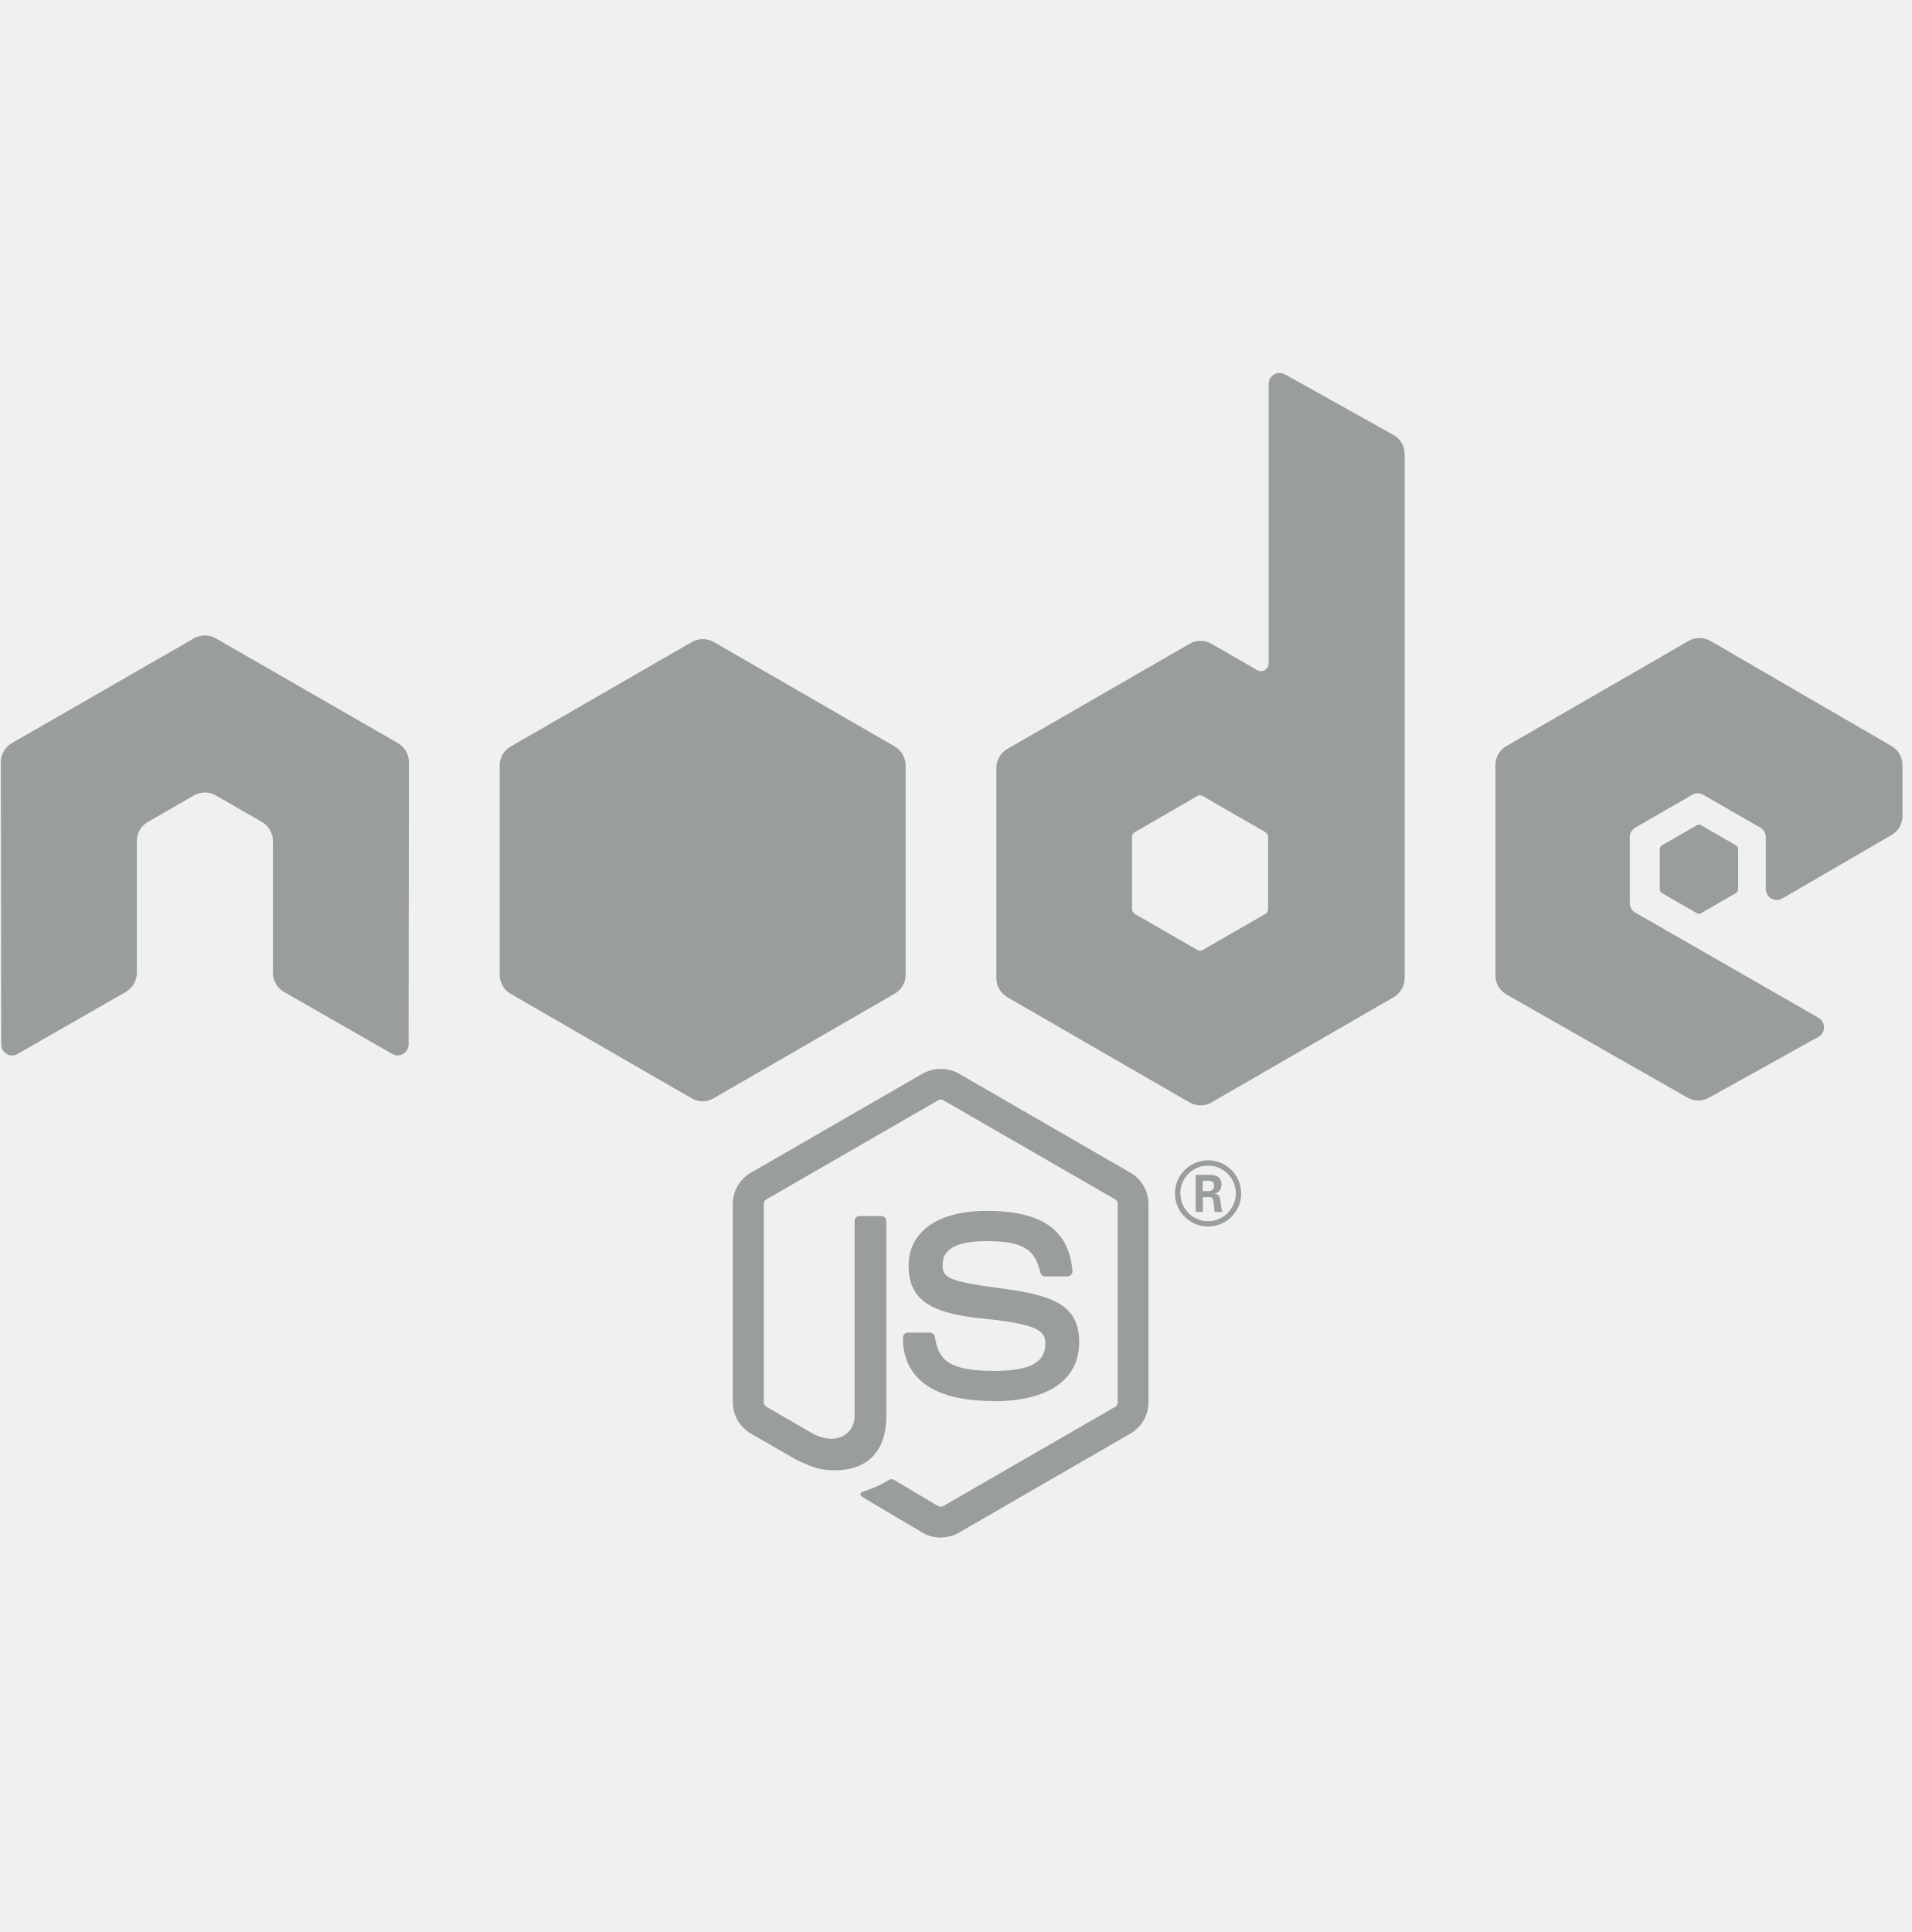
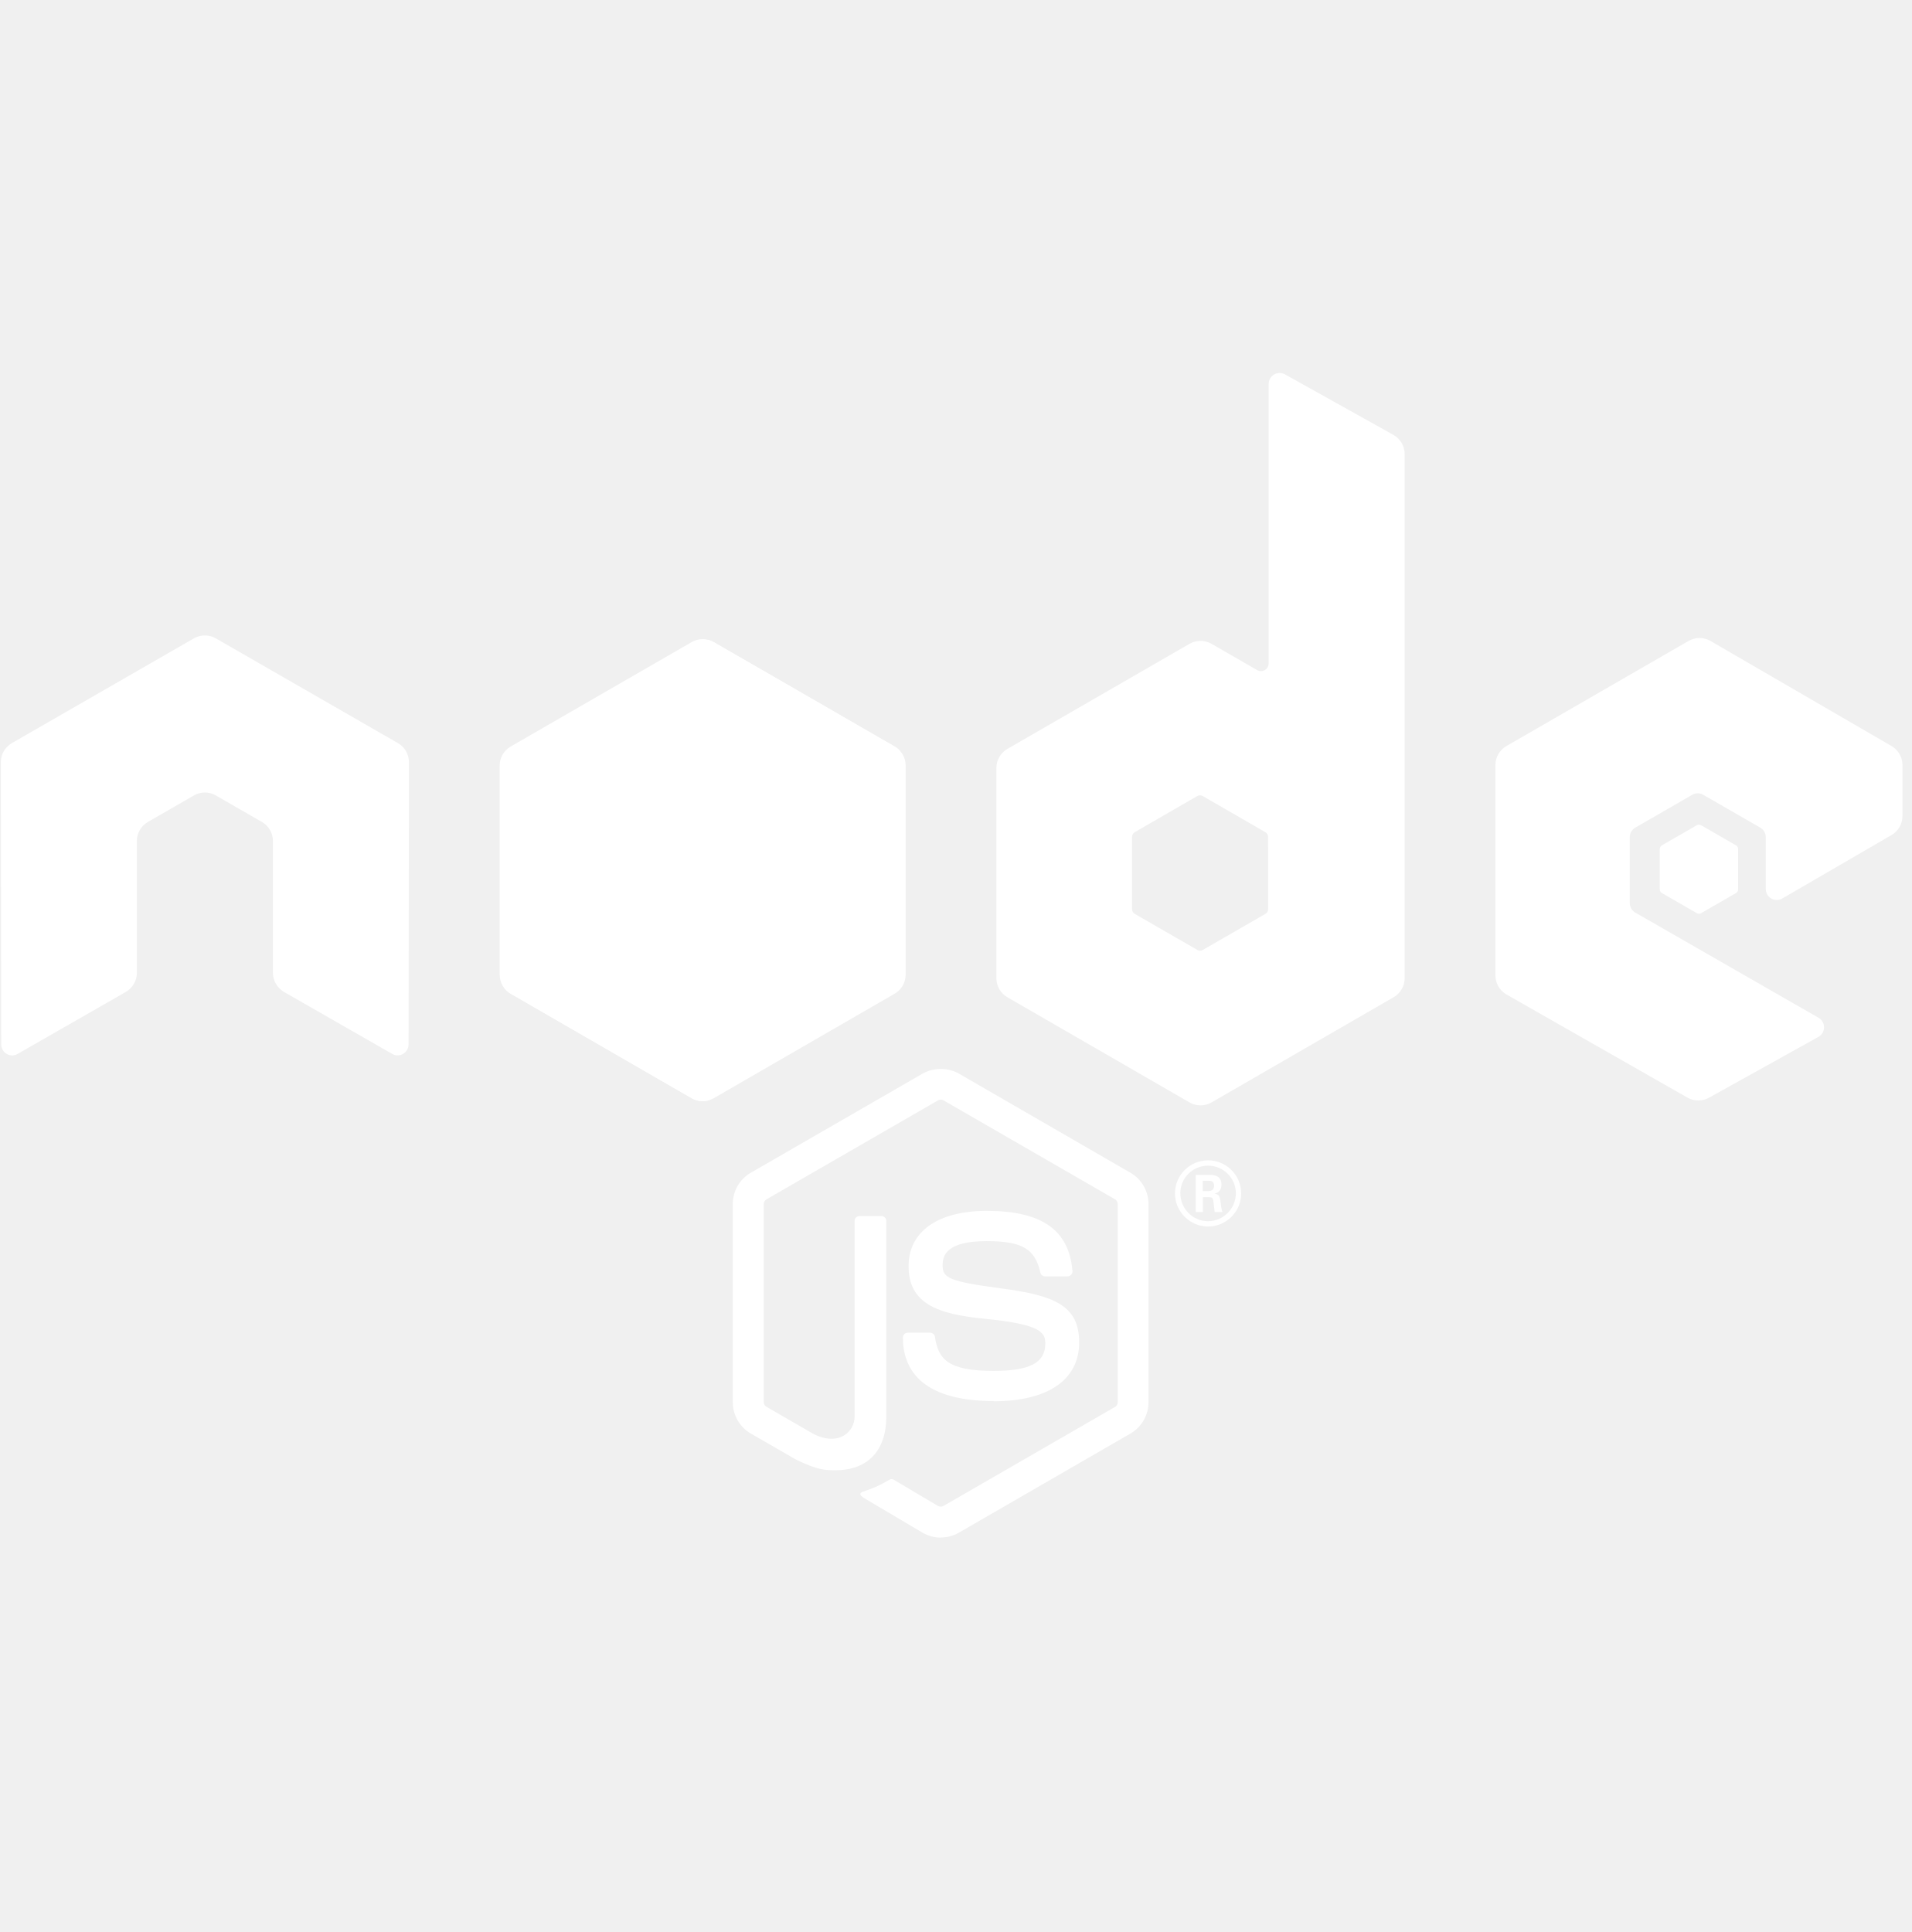
<svg xmlns="http://www.w3.org/2000/svg" width="92" height="93" viewBox="0 0 92 93" fill="none">
  <g clip-path="url(#clip0_151_73)">
-     <path d="M45.282 74.015C44.98 74.015 44.679 73.936 44.415 73.783L41.655 72.149C41.243 71.919 41.444 71.837 41.58 71.79C42.129 71.598 42.241 71.554 42.828 71.221C42.889 71.186 42.97 71.198 43.033 71.236L45.153 72.494C45.23 72.535 45.338 72.535 45.409 72.494L53.676 67.722C53.752 67.679 53.802 67.59 53.802 67.499V57.96C53.802 57.865 53.752 57.78 53.674 57.732L45.411 52.965C45.334 52.919 45.233 52.919 45.156 52.965L36.895 57.732C36.815 57.778 36.764 57.867 36.764 57.958V67.497C36.764 67.588 36.814 67.675 36.892 67.718L39.156 69.026C40.385 69.64 41.136 68.916 41.136 68.188V58.773C41.136 58.639 41.242 58.535 41.376 58.535H42.423C42.554 58.535 42.661 58.639 42.661 58.773V68.192C42.661 69.831 41.767 70.772 40.213 70.772C39.735 70.772 39.359 70.772 38.308 70.255L36.139 69.005C35.603 68.695 35.272 68.115 35.272 67.497V57.958C35.272 57.337 35.603 56.758 36.139 56.452L44.414 51.678C44.937 51.382 45.633 51.382 46.152 51.678L54.416 56.454C54.95 56.762 55.283 57.339 55.283 57.96V67.499C55.283 68.118 54.95 68.695 54.416 69.005L46.152 73.779C45.887 73.932 45.587 74.01 45.281 74.01" fill="#999D9E" />
-     <path d="M47.835 67.442C44.218 67.442 43.46 65.782 43.46 64.389C43.46 64.257 43.567 64.151 43.699 64.151H44.767C44.885 64.151 44.984 64.237 45.003 64.353C45.164 65.442 45.644 65.99 47.831 65.99C49.574 65.99 50.315 65.597 50.315 64.673C50.315 64.141 50.103 63.746 47.397 63.481C45.133 63.258 43.734 62.759 43.734 60.948C43.734 59.281 45.142 58.287 47.498 58.287C50.145 58.287 51.457 59.206 51.622 61.18C51.628 61.248 51.604 61.315 51.558 61.364C51.513 61.412 51.448 61.441 51.382 61.441H50.308C50.197 61.441 50.099 61.362 50.077 61.255C49.818 60.11 49.193 59.744 47.494 59.744C45.593 59.744 45.371 60.406 45.371 60.903C45.371 61.505 45.632 61.681 48.198 62.02C50.739 62.357 51.945 62.833 51.945 64.619C51.945 66.419 50.443 67.452 47.823 67.452M57.892 57.336H58.169C58.397 57.336 58.44 57.176 58.44 57.083C58.44 56.839 58.273 56.839 58.179 56.839H57.894L57.892 57.336ZM57.554 56.553H58.169C58.38 56.553 58.794 56.553 58.794 57.025C58.794 57.354 58.583 57.422 58.457 57.464C58.703 57.48 58.719 57.642 58.753 57.869C58.769 58.012 58.796 58.258 58.846 58.341H58.467C58.457 58.258 58.399 57.803 58.399 57.778C58.374 57.677 58.339 57.627 58.212 57.627H57.9V58.343H57.554V56.553ZM56.816 57.443C56.816 58.184 57.414 58.784 58.148 58.784C58.889 58.784 59.487 58.172 59.487 57.443C59.487 56.7 58.881 56.111 58.146 56.111C57.422 56.111 56.814 56.692 56.814 57.441M59.744 57.447C59.744 58.325 59.026 59.041 58.15 59.041C57.281 59.041 56.557 58.333 56.557 57.447C56.557 56.545 57.298 55.854 58.15 55.854C59.009 55.854 59.742 56.547 59.742 57.447" fill="#999D9E" />
-     <path fill-rule="evenodd" clip-rule="evenodd" d="M19.684 36.691C19.684 36.311 19.483 35.961 19.155 35.772L10.39 30.729C10.242 30.642 10.077 30.597 9.909 30.59H9.818C9.65 30.597 9.484 30.642 9.334 30.729L0.57 35.772C0.244 35.962 0.04 36.312 0.04 36.692L0.059 50.274C0.059 50.463 0.157 50.639 0.322 50.732C0.483 50.831 0.686 50.831 0.848 50.732L6.058 47.748C6.387 47.552 6.588 47.206 6.588 46.829V40.484C6.588 40.105 6.788 39.756 7.116 39.568L9.334 38.29C9.499 38.195 9.68 38.148 9.864 38.148C10.045 38.148 10.23 38.194 10.39 38.29L12.608 39.567C12.936 39.755 13.137 40.105 13.137 40.483V46.828C13.137 47.205 13.341 47.552 13.668 47.747L18.875 50.729C19.038 50.826 19.242 50.826 19.405 50.729C19.565 50.636 19.667 50.46 19.667 50.271L19.684 36.691ZM61.04 43.763C61.04 43.858 60.99 43.945 60.908 43.992L57.897 45.727C57.816 45.774 57.715 45.774 57.633 45.727L54.623 43.992C54.54 43.945 54.49 43.857 54.49 43.763V40.288C54.49 40.193 54.54 40.105 54.62 40.058L57.629 38.32C57.712 38.272 57.813 38.272 57.896 38.32L60.907 40.058C60.989 40.105 61.039 40.193 61.039 40.288L61.04 43.763ZM61.853 18.022C61.689 17.931 61.489 17.933 61.327 18.028C61.165 18.123 61.066 18.297 61.066 18.485V31.935C61.066 32.067 60.995 32.189 60.881 32.255C60.767 32.322 60.625 32.322 60.51 32.255L58.315 30.991C57.988 30.802 57.585 30.802 57.257 30.991L48.49 36.05C48.163 36.239 47.96 36.589 47.96 36.965V47.087C47.96 47.466 48.163 47.814 48.49 48.004L57.257 53.067C57.584 53.256 57.988 53.256 58.316 53.067L67.083 48.002C67.41 47.812 67.613 47.464 67.613 47.085V21.858C67.613 21.474 67.404 21.121 67.069 20.933L61.853 18.022ZM91.048 40.196C91.373 40.007 91.574 39.658 91.574 39.281V36.828C91.574 36.45 91.373 36.102 91.047 35.912L82.336 30.855C82.007 30.665 81.603 30.665 81.274 30.855L72.509 35.914C72.18 36.105 71.98 36.452 71.98 36.831V46.949C71.98 47.33 72.184 47.682 72.513 47.87L81.222 52.834C81.543 53.018 81.936 53.02 82.261 52.84L87.529 49.912C87.695 49.819 87.8 49.643 87.8 49.453C87.8 49.263 87.699 49.085 87.533 48.992L78.715 43.93C78.549 43.837 78.448 43.661 78.448 43.473V40.299C78.448 40.109 78.547 39.935 78.713 39.84L81.456 38.258C81.62 38.162 81.82 38.162 81.984 38.258L84.73 39.84C84.893 39.934 84.995 40.109 84.995 40.298V42.793C84.995 42.981 85.096 43.157 85.259 43.252C85.423 43.346 85.626 43.346 85.789 43.25L91.048 40.196Z" fill="#999D9E" />
-     <path fill-rule="evenodd" clip-rule="evenodd" d="M81.677 39.723C81.739 39.686 81.816 39.686 81.879 39.723L83.561 40.693C83.624 40.73 83.663 40.797 83.663 40.869V42.812C83.663 42.885 83.624 42.952 83.561 42.988L81.879 43.958C81.816 43.995 81.739 43.995 81.677 43.958L79.995 42.988C79.931 42.952 79.892 42.885 79.892 42.812V40.869C79.892 40.797 79.929 40.73 79.993 40.693L81.677 39.723Z" fill="#999D9E" />
+     <path d="M45.282 74.015C44.98 74.015 44.679 73.936 44.415 73.783L41.655 72.149C41.243 71.919 41.444 71.837 41.58 71.79C42.129 71.598 42.241 71.554 42.828 71.221C42.889 71.186 42.97 71.198 43.033 71.236L45.153 72.494C45.23 72.535 45.338 72.535 45.409 72.494L53.676 67.722C53.752 67.679 53.802 67.59 53.802 67.499V57.96C53.802 57.865 53.752 57.78 53.674 57.732L45.411 52.965C45.334 52.919 45.233 52.919 45.156 52.965L36.895 57.732C36.815 57.778 36.764 57.867 36.764 57.958V67.497C36.764 67.588 36.814 67.675 36.892 67.718L39.156 69.026C40.385 69.64 41.136 68.916 41.136 68.188V58.773C41.136 58.639 41.242 58.535 41.376 58.535H42.423C42.554 58.535 42.661 58.639 42.661 58.773V68.192C42.661 69.831 41.767 70.772 40.213 70.772C39.735 70.772 39.359 70.772 38.308 70.255L36.139 69.005C35.603 68.695 35.272 68.115 35.272 67.497V57.958C35.272 57.337 35.603 56.758 36.139 56.452L44.414 51.678C44.937 51.382 45.633 51.382 46.152 51.678L54.416 56.454C54.95 56.762 55.283 57.339 55.283 57.96V67.499C55.283 68.118 54.95 68.695 54.416 69.005L46.152 73.779C45.887 73.932 45.587 74.01 45.281 74.01" fill="#fff" />
+     <path d="M47.835 67.442C44.218 67.442 43.46 65.782 43.46 64.389C43.46 64.257 43.567 64.151 43.699 64.151H44.767C44.885 64.151 44.984 64.237 45.003 64.353C45.164 65.442 45.644 65.99 47.831 65.99C49.574 65.99 50.315 65.597 50.315 64.673C50.315 64.141 50.103 63.746 47.397 63.481C45.133 63.258 43.734 62.759 43.734 60.948C43.734 59.281 45.142 58.287 47.498 58.287C50.145 58.287 51.457 59.206 51.622 61.18C51.628 61.248 51.604 61.315 51.558 61.364C51.513 61.412 51.448 61.441 51.382 61.441H50.308C50.197 61.441 50.099 61.362 50.077 61.255C49.818 60.11 49.193 59.744 47.494 59.744C45.593 59.744 45.371 60.406 45.371 60.903C45.371 61.505 45.632 61.681 48.198 62.02C50.739 62.357 51.945 62.833 51.945 64.619C51.945 66.419 50.443 67.452 47.823 67.452M57.892 57.336H58.169C58.397 57.336 58.44 57.176 58.44 57.083C58.44 56.839 58.273 56.839 58.179 56.839H57.894L57.892 57.336ZM57.554 56.553H58.169C58.38 56.553 58.794 56.553 58.794 57.025C58.794 57.354 58.583 57.422 58.457 57.464C58.703 57.48 58.719 57.642 58.753 57.869C58.769 58.012 58.796 58.258 58.846 58.341H58.467C58.457 58.258 58.399 57.803 58.399 57.778C58.374 57.677 58.339 57.627 58.212 57.627H57.9V58.343H57.554V56.553ZM56.816 57.443C56.816 58.184 57.414 58.784 58.148 58.784C58.889 58.784 59.487 58.172 59.487 57.443C59.487 56.7 58.881 56.111 58.146 56.111C57.422 56.111 56.814 56.692 56.814 57.441M59.744 57.447C59.744 58.325 59.026 59.041 58.15 59.041C57.281 59.041 56.557 58.333 56.557 57.447C56.557 56.545 57.298 55.854 58.15 55.854C59.009 55.854 59.742 56.547 59.742 57.447" fill="#fff" />
+     <path fill-rule="evenodd" clip-rule="evenodd" d="M19.684 36.691C19.684 36.311 19.483 35.961 19.155 35.772L10.39 30.729C10.242 30.642 10.077 30.597 9.909 30.59H9.818C9.65 30.597 9.484 30.642 9.334 30.729L0.57 35.772C0.244 35.962 0.04 36.312 0.04 36.692L0.059 50.274C0.059 50.463 0.157 50.639 0.322 50.732C0.483 50.831 0.686 50.831 0.848 50.732L6.058 47.748C6.387 47.552 6.588 47.206 6.588 46.829V40.484C6.588 40.105 6.788 39.756 7.116 39.568L9.334 38.29C9.499 38.195 9.68 38.148 9.864 38.148C10.045 38.148 10.23 38.194 10.39 38.29L12.608 39.567C12.936 39.755 13.137 40.105 13.137 40.483V46.828C13.137 47.205 13.341 47.552 13.668 47.747L18.875 50.729C19.038 50.826 19.242 50.826 19.405 50.729C19.565 50.636 19.667 50.46 19.667 50.271L19.684 36.691ZM61.04 43.763C61.04 43.858 60.99 43.945 60.908 43.992L57.897 45.727C57.816 45.774 57.715 45.774 57.633 45.727L54.623 43.992C54.54 43.945 54.49 43.857 54.49 43.763V40.288C54.49 40.193 54.54 40.105 54.62 40.058L57.629 38.32C57.712 38.272 57.813 38.272 57.896 38.32L60.907 40.058C60.989 40.105 61.039 40.193 61.039 40.288L61.04 43.763ZM61.853 18.022C61.689 17.931 61.489 17.933 61.327 18.028C61.165 18.123 61.066 18.297 61.066 18.485V31.935C61.066 32.067 60.995 32.189 60.881 32.255C60.767 32.322 60.625 32.322 60.51 32.255L58.315 30.991C57.988 30.802 57.585 30.802 57.257 30.991L48.49 36.05C48.163 36.239 47.96 36.589 47.96 36.965V47.087C47.96 47.466 48.163 47.814 48.49 48.004L57.257 53.067C57.584 53.256 57.988 53.256 58.316 53.067L67.083 48.002C67.41 47.812 67.613 47.464 67.613 47.085V21.858C67.613 21.474 67.404 21.121 67.069 20.933L61.853 18.022ZM91.048 40.196C91.373 40.007 91.574 39.658 91.574 39.281V36.828C91.574 36.45 91.373 36.102 91.047 35.912L82.336 30.855C82.007 30.665 81.603 30.665 81.274 30.855L72.509 35.914C72.18 36.105 71.98 36.452 71.98 36.831V46.949C71.98 47.33 72.184 47.682 72.513 47.87L81.222 52.834C81.543 53.018 81.936 53.02 82.261 52.84L87.529 49.912C87.695 49.819 87.8 49.643 87.8 49.453C87.8 49.263 87.699 49.085 87.533 48.992L78.715 43.93C78.549 43.837 78.448 43.661 78.448 43.473V40.299C78.448 40.109 78.547 39.935 78.713 39.84L81.456 38.258C81.62 38.162 81.82 38.162 81.984 38.258L84.73 39.84C84.893 39.934 84.995 40.109 84.995 40.298V42.793C84.995 42.981 85.096 43.157 85.259 43.252C85.423 43.346 85.626 43.346 85.789 43.25L91.048 40.196Z" fill="#fff" />
+     <path fill-rule="evenodd" clip-rule="evenodd" d="M81.677 39.723C81.739 39.686 81.816 39.686 81.879 39.723L83.561 40.693C83.624 40.73 83.663 40.797 83.663 40.869V42.812C83.663 42.885 83.624 42.952 83.561 42.988L81.879 43.958C81.816 43.995 81.739 43.995 81.677 43.958L79.995 42.988C79.931 42.952 79.892 42.885 79.892 42.812V40.869C79.892 40.797 79.929 40.73 79.993 40.693L81.677 39.723Z" fill="#fff" />
    <mask id="mask0_151_73" style="mask-type:luminance" maskUnits="userSpaceOnUse" x="24" y="30" width="20" height="24">
      <path d="M33.297 30.906L24.579 35.937C24.253 36.126 24.052 36.473 24.052 36.849V46.919C24.052 47.295 24.253 47.643 24.579 47.831L33.297 52.867C33.623 53.054 34.025 53.054 34.35 52.867L43.067 47.831C43.392 47.643 43.593 47.295 43.593 46.919V36.849C43.593 36.473 43.392 36.126 43.065 35.937L34.349 30.906C34.186 30.812 34.004 30.765 33.822 30.765C33.64 30.765 33.458 30.812 33.294 30.906" fill="white" />
    </mask>
    <g mask="url(#mask0_151_73)">
-       <path d="M52.402 35.083L27.837 23.043L15.242 48.736L39.806 60.777L52.402 35.083Z" fill="#999D9E" />
+       <path d="M52.402 35.083L27.837 23.043L15.242 48.736L39.806 60.777L52.402 35.083Z" fill="#fff" />
    </g>
-     <path d="M24.268 47.559C24.352 47.667 24.456 47.76 24.578 47.831L32.056 52.15L33.302 52.866C33.488 52.974 33.701 53.019 33.909 53.004C33.979 52.998 34.048 52.985 34.116 52.966L43.31 36.131C43.24 36.054 43.157 35.99 43.065 35.937L37.357 32.64L34.34 30.904C34.254 30.855 34.161 30.82 34.067 30.795L24.268 47.559Z" fill="#999D9E" />
+     <path d="M24.268 47.559C24.352 47.667 24.456 47.76 24.578 47.831L32.056 52.15L33.302 52.866C33.488 52.974 33.701 53.019 33.909 53.004C33.979 52.998 34.048 52.985 34.116 52.966L43.31 36.131C43.24 36.054 43.157 35.99 43.065 35.937L37.357 32.64L34.34 30.904C34.254 30.855 34.161 30.82 34.067 30.795L24.268 47.559Z" fill="#fff" />
  </g>
  <defs>
    <clipPath id="clip0_151_73">
      <rect width="91.534" height="91.534" fill="white" transform="translate(0.0397949 0.563477)" />
    </clipPath>
  </defs>
</svg>
